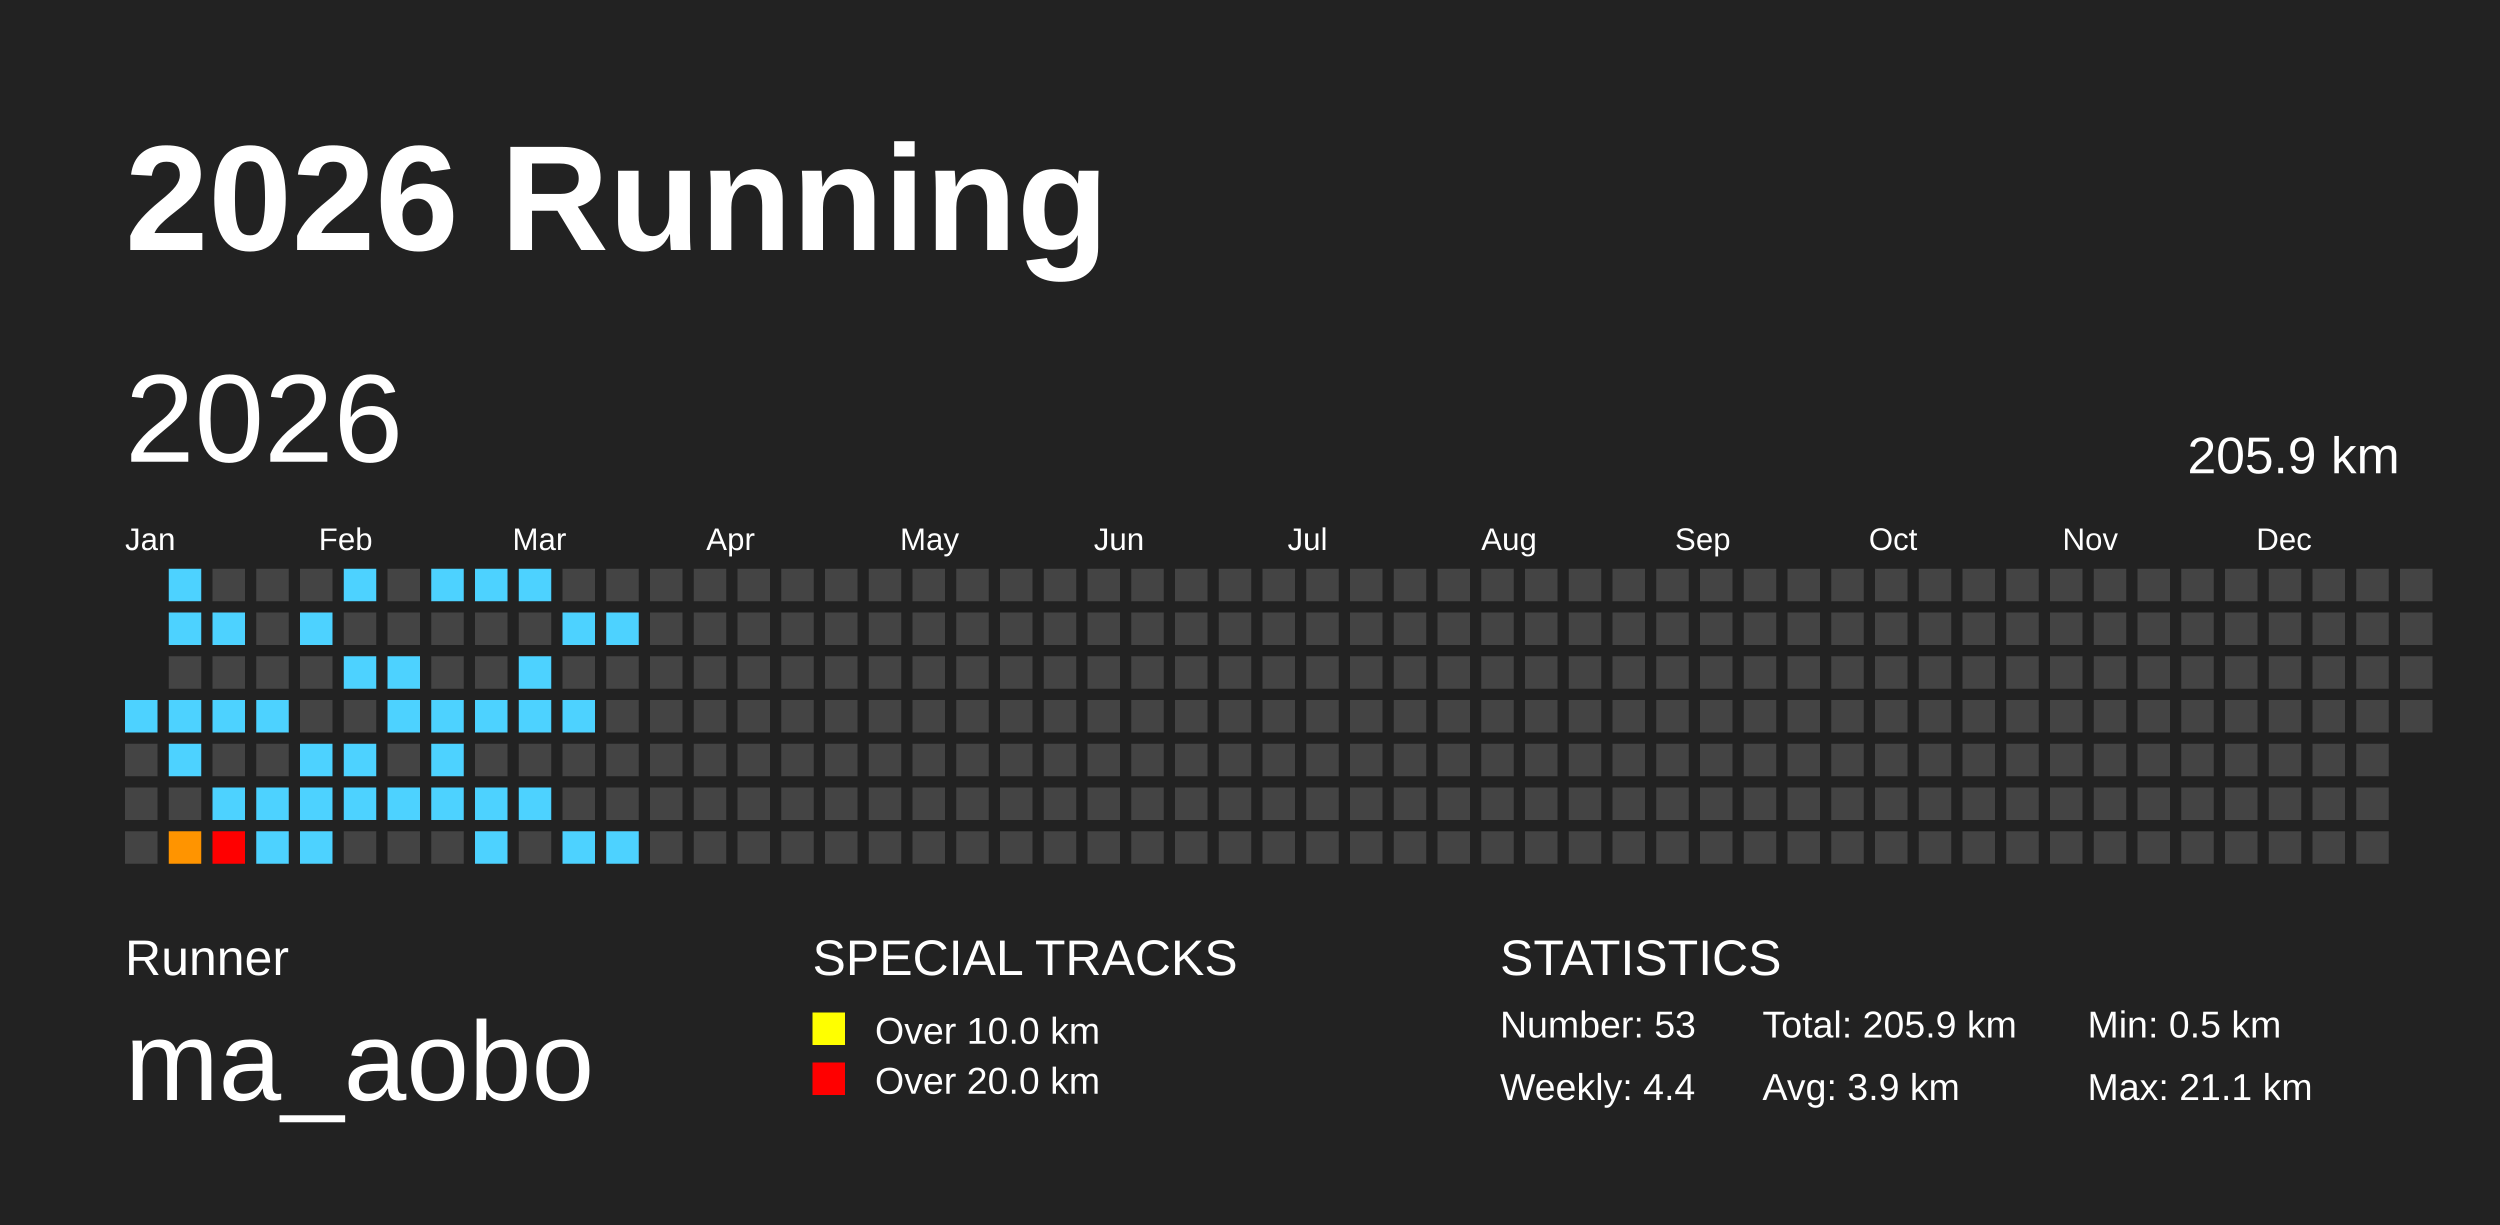
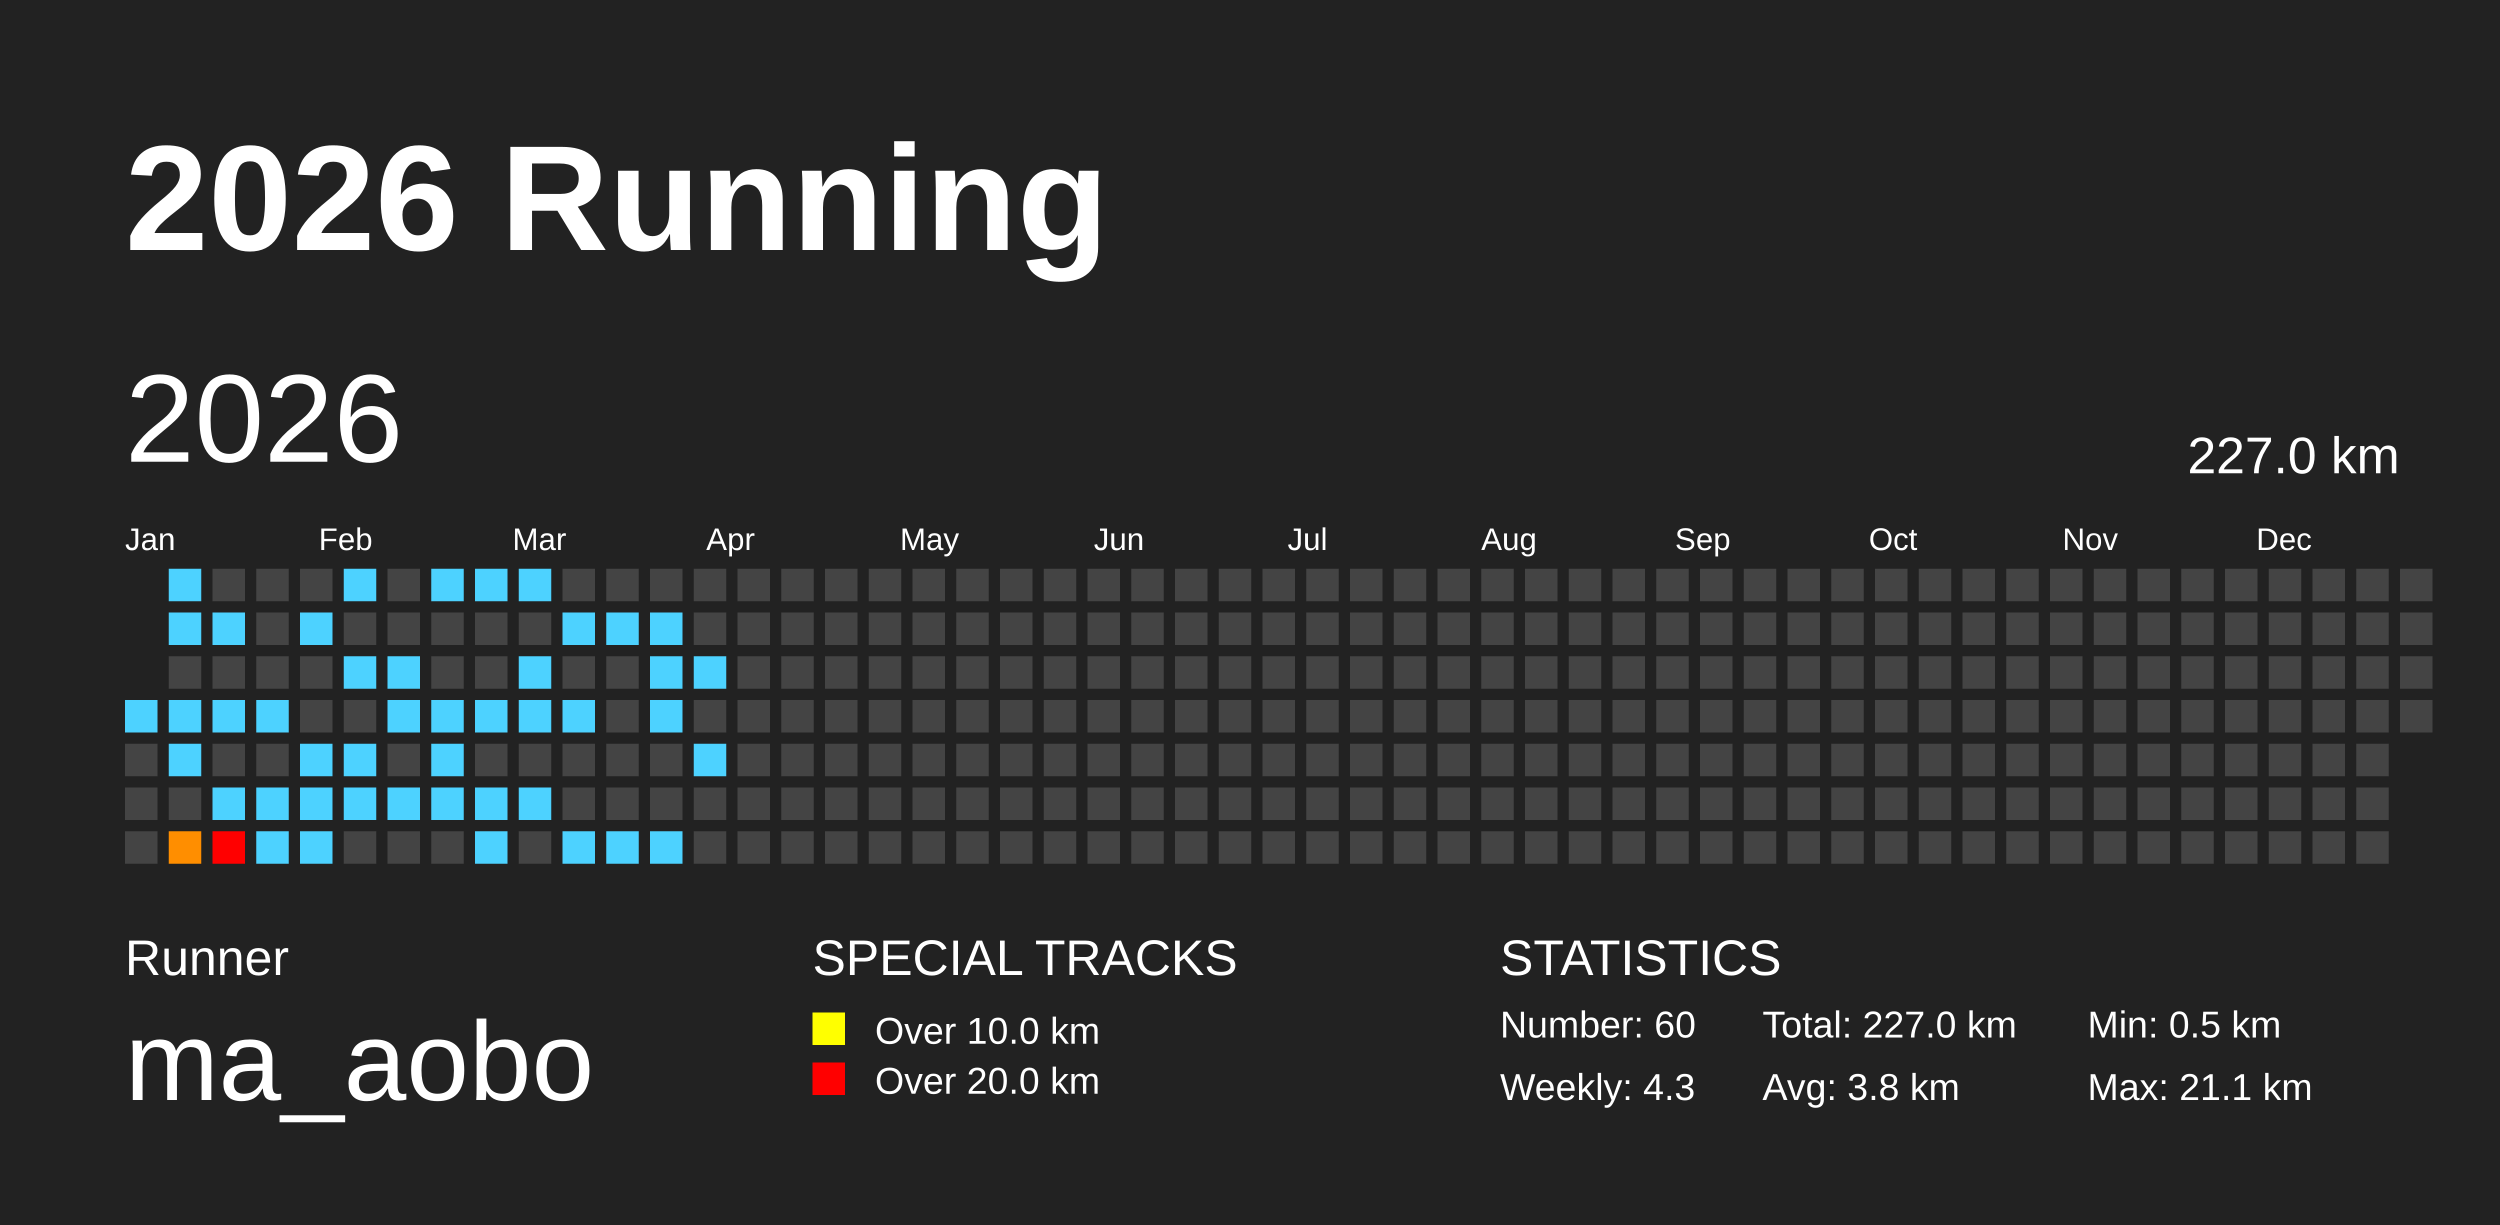
<svg xmlns="http://www.w3.org/2000/svg" baseProfile="full" height="98mm" version="1.1" viewBox="0,0,200,98" width="200mm">
  <defs />
  <rect fill="#222222" height="98" width="200" x="0" y="0" />
  <text fill="#FFFFFF" style="font-size:12px; font-family:Arial; font-weight:bold;" x="10" y="20">2026 Running</text>
  <text fill="#FFFFFF" style="font-size:4px; font-family:Arial" x="10" y="78">Runner</text>
  <text fill="#FFFFFF" style="font-size:9px; font-family:Arial" x="10" y="88">ma_aobo</text>
  <text fill="#FFFFFF" style="font-size:4px; font-family:Arial" x="65" y="78">SPECIAL TRACKS</text>
  <rect fill="yellow" height="2.6" width="2.6" x="65" y="81" />
  <text fill="#FFFFFF" style="font-size:3px; font-family:Arial" x="70" y="83.5">Over 10.0 km</text>
  <rect fill="red" height="2.6" width="2.6" x="65" y="85" />
  <text fill="#FFFFFF" style="font-size:3px; font-family:Arial" x="70" y="87.5">Over 20.0 km</text>
  <text fill="#FFFFFF" style="font-size:4px; font-family:Arial" x="120" y="78">STATISTICS</text>
-   <text fill="#FFFFFF" style="font-size:3px; font-family:Arial" x="120" y="83">Number: 53</text>
-   <text fill="#FFFFFF" style="font-size:3px; font-family:Arial" x="120" y="88">Weekly: 4.4</text>
-   <text fill="#FFFFFF" style="font-size:3px; font-family:Arial" x="141" y="83">Total: 205.9 km</text>
-   <text fill="#FFFFFF" style="font-size:3px; font-family:Arial" x="141" y="88">Avg: 3.9 km</text>
+   <text fill="#FFFFFF" style="font-size:3px; font-family:Arial" x="120" y="83">Number: 60</text>
+   <text fill="#FFFFFF" style="font-size:3px; font-family:Arial" x="120" y="88">Weekly: 4.3</text>
+   <text fill="#FFFFFF" style="font-size:3px; font-family:Arial" x="141" y="83">Total: 227.0 km</text>
+   <text fill="#FFFFFF" style="font-size:3px; font-family:Arial" x="141" y="88">Avg: 3.8 km</text>
  <text fill="#FFFFFF" style="font-size:3px; font-family:Arial" x="167" y="83">Min: 0.5 km</text>
  <text fill="#FFFFFF" style="font-size:3px; font-family:Arial" x="167" y="88">Max: 21.1 km</text>
  <text dominant-baseline="hanging" fill="#FFFFFF" style="font-size:10.0px; font-family:Arial;" x="10" y="30">2026</text>
-   <text dominant-baseline="hanging" fill="#FFFFFF" style="font-size:4.125px; font-family:Arial;" x="175" y="35">205.9 km</text>
+   <text dominant-baseline="hanging" fill="#FFFFFF" style="font-size:4.125px; font-family:Arial;" x="175" y="35">227.0 km</text>
  <text fill="#FFFFFF" style="font-size:2.5px; font-family:Arial" x="10.0" y="44">Jan</text>
  <text fill="#FFFFFF" style="font-size:2.5px; font-family:Arial" x="25.5" y="44">Feb</text>
  <text fill="#FFFFFF" style="font-size:2.5px; font-family:Arial" x="41.0" y="44">Mar</text>
  <text fill="#FFFFFF" style="font-size:2.5px; font-family:Arial" x="56.5" y="44">Apr</text>
  <text fill="#FFFFFF" style="font-size:2.5px; font-family:Arial" x="72.0" y="44">May</text>
  <text fill="#FFFFFF" style="font-size:2.5px; font-family:Arial" x="87.5" y="44">Jun</text>
  <text fill="#FFFFFF" style="font-size:2.5px; font-family:Arial" x="103.0" y="44">Jul</text>
  <text fill="#FFFFFF" style="font-size:2.5px; font-family:Arial" x="118.5" y="44">Aug</text>
  <text fill="#FFFFFF" style="font-size:2.5px; font-family:Arial" x="134.0" y="44">Sep</text>
  <text fill="#FFFFFF" style="font-size:2.5px; font-family:Arial" x="149.5" y="44">Oct</text>
  <text fill="#FFFFFF" style="font-size:2.5px; font-family:Arial" x="165.0" y="44">Nov</text>
  <text fill="#FFFFFF" style="font-size:2.5px; font-family:Arial" x="180.5" y="44">Dec</text>
  <rect fill="#4dd2ff" height="2.6" width="2.6" x="10.0" y="56.0" />
  <rect fill="#444444" height="2.6" width="2.6" x="10.0" y="59.5" />
  <rect fill="#444444" height="2.6" width="2.6" x="10.0" y="63.0" />
  <rect fill="#444444" height="2.6" width="2.6" x="10.0" y="66.5" />
  <rect fill="#4dd2ff" height="2.6" width="2.6" x="13.5" y="45.5" />
  <rect fill="#4dd2ff" height="2.6" width="2.6" x="13.5" y="49.0" />
  <rect fill="#444444" height="2.6" width="2.6" x="13.5" y="52.5" />
  <rect fill="#4dd2ff" height="2.6" width="2.6" x="13.5" y="56.0" />
  <rect fill="#4dd2ff" height="2.6" width="2.6" x="13.5" y="59.5" />
  <rect fill="#444444" height="2.6" width="2.6" x="13.5" y="63.0" />
-   <rect fill="#ff9400" height="2.6" width="2.6" x="13.5" y="66.5" />
+   <rect fill="#ff8e00" height="2.6" width="2.6" x="13.5" y="66.5" />
  <rect fill="#444444" height="2.6" width="2.6" x="17.0" y="45.5" />
  <rect fill="#4dd2ff" height="2.6" width="2.6" x="17.0" y="49.0" />
  <rect fill="#444444" height="2.6" width="2.6" x="17.0" y="52.5" />
  <rect fill="#4dd2ff" height="2.6" width="2.6" x="17.0" y="56.0" />
  <rect fill="#444444" height="2.6" width="2.6" x="17.0" y="59.5" />
  <rect fill="#4dd2ff" height="2.6" width="2.6" x="17.0" y="63.0" />
  <rect fill="red" height="2.6" width="2.6" x="17.0" y="66.5" />
  <rect fill="#444444" height="2.6" width="2.6" x="20.5" y="45.5" />
  <rect fill="#444444" height="2.6" width="2.6" x="20.5" y="49.0" />
  <rect fill="#444444" height="2.6" width="2.6" x="20.5" y="52.5" />
  <rect fill="#4dd2ff" height="2.6" width="2.6" x="20.5" y="56.0" />
  <rect fill="#444444" height="2.6" width="2.6" x="20.5" y="59.5" />
  <rect fill="#4dd2ff" height="2.6" width="2.6" x="20.5" y="63.0" />
  <rect fill="#4dd2ff" height="2.6" width="2.6" x="20.5" y="66.5" />
  <rect fill="#444444" height="2.6" width="2.6" x="24.0" y="45.5" />
  <rect fill="#4dd2ff" height="2.6" width="2.6" x="24.0" y="49.0" />
  <rect fill="#444444" height="2.6" width="2.6" x="24.0" y="52.5" />
  <rect fill="#444444" height="2.6" width="2.6" x="24.0" y="56.0" />
  <rect fill="#4dd2ff" height="2.6" width="2.6" x="24.0" y="59.5" />
  <rect fill="#4dd2ff" height="2.6" width="2.6" x="24.0" y="63.0" />
  <rect fill="#4dd2ff" height="2.6" width="2.6" x="24.0" y="66.5" />
  <rect fill="#4dd2ff" height="2.6" width="2.6" x="27.5" y="45.5" />
  <rect fill="#444444" height="2.6" width="2.6" x="27.5" y="49.0" />
  <rect fill="#4dd2ff" height="2.6" width="2.6" x="27.5" y="52.5" />
  <rect fill="#444444" height="2.6" width="2.6" x="27.5" y="56.0" />
  <rect fill="#4dd2ff" height="2.6" width="2.6" x="27.5" y="59.5" />
  <rect fill="#4dd2ff" height="2.6" width="2.6" x="27.5" y="63.0" />
  <rect fill="#444444" height="2.6" width="2.6" x="27.5" y="66.5" />
  <rect fill="#444444" height="2.6" width="2.6" x="31.0" y="45.5" />
  <rect fill="#444444" height="2.6" width="2.6" x="31.0" y="49.0" />
  <rect fill="#4dd2ff" height="2.6" width="2.6" x="31.0" y="52.5" />
  <rect fill="#4dd2ff" height="2.6" width="2.6" x="31.0" y="56.0" />
  <rect fill="#444444" height="2.6" width="2.6" x="31.0" y="59.5" />
  <rect fill="#4dd2ff" height="2.6" width="2.6" x="31.0" y="63.0" />
  <rect fill="#444444" height="2.6" width="2.6" x="31.0" y="66.5" />
  <rect fill="#4dd2ff" height="2.6" width="2.6" x="34.5" y="45.5" />
  <rect fill="#444444" height="2.6" width="2.6" x="34.5" y="49.0" />
  <rect fill="#444444" height="2.6" width="2.6" x="34.5" y="52.5" />
  <rect fill="#4dd2ff" height="2.6" width="2.6" x="34.5" y="56.0" />
  <rect fill="#4dd2ff" height="2.6" width="2.6" x="34.5" y="59.5" />
  <rect fill="#4dd2ff" height="2.6" width="2.6" x="34.5" y="63.0" />
  <rect fill="#444444" height="2.6" width="2.6" x="34.5" y="66.5" />
  <rect fill="#4dd2ff" height="2.6" width="2.6" x="38.0" y="45.5" />
  <rect fill="#444444" height="2.6" width="2.6" x="38.0" y="49.0" />
  <rect fill="#444444" height="2.6" width="2.6" x="38.0" y="52.5" />
  <rect fill="#4dd2ff" height="2.6" width="2.6" x="38.0" y="56.0" />
  <rect fill="#444444" height="2.6" width="2.6" x="38.0" y="59.5" />
  <rect fill="#4dd2ff" height="2.6" width="2.6" x="38.0" y="63.0" />
  <rect fill="#4dd2ff" height="2.6" width="2.6" x="38.0" y="66.5" />
  <rect fill="#4dd2ff" height="2.6" width="2.6" x="41.5" y="45.5" />
  <rect fill="#444444" height="2.6" width="2.6" x="41.5" y="49.0" />
  <rect fill="#4dd2ff" height="2.6" width="2.6" x="41.5" y="52.5" />
  <rect fill="#4dd2ff" height="2.6" width="2.6" x="41.5" y="56.0" />
  <rect fill="#444444" height="2.6" width="2.6" x="41.5" y="59.5" />
  <rect fill="#4dd2ff" height="2.6" width="2.6" x="41.5" y="63.0" />
  <rect fill="#444444" height="2.6" width="2.6" x="41.5" y="66.5" />
  <rect fill="#444444" height="2.6" width="2.6" x="45.0" y="45.5" />
  <rect fill="#4dd2ff" height="2.6" width="2.6" x="45.0" y="49.0" />
  <rect fill="#444444" height="2.6" width="2.6" x="45.0" y="52.5" />
  <rect fill="#4dd2ff" height="2.6" width="2.6" x="45.0" y="56.0" />
  <rect fill="#444444" height="2.6" width="2.6" x="45.0" y="59.5" />
  <rect fill="#444444" height="2.6" width="2.6" x="45.0" y="63.0" />
  <rect fill="#4dd2ff" height="2.6" width="2.6" x="45.0" y="66.5" />
  <rect fill="#444444" height="2.6" width="2.6" x="48.5" y="45.5" />
  <rect fill="#4dd2ff" height="2.6" width="2.6" x="48.5" y="49.0" />
  <rect fill="#444444" height="2.6" width="2.6" x="48.5" y="52.5" />
  <rect fill="#444444" height="2.6" width="2.6" x="48.5" y="56.0" />
  <rect fill="#444444" height="2.6" width="2.6" x="48.5" y="59.5" />
  <rect fill="#444444" height="2.6" width="2.6" x="48.5" y="63.0" />
  <rect fill="#4dd2ff" height="2.6" width="2.6" x="48.5" y="66.5" />
  <rect fill="#444444" height="2.6" width="2.6" x="52.0" y="45.5" />
-   <rect fill="#444444" height="2.6" width="2.6" x="52.0" y="49.0" />
-   <rect fill="#444444" height="2.6" width="2.6" x="52.0" y="52.5" />
-   <rect fill="#444444" height="2.6" width="2.6" x="52.0" y="56.0" />
+   <rect fill="#4dd2ff" height="2.6" width="2.6" x="52.0" y="49.0" />
+   <rect fill="#4dd2ff" height="2.6" width="2.6" x="52.0" y="52.5" />
+   <rect fill="#4dd2ff" height="2.6" width="2.6" x="52.0" y="56.0" />
  <rect fill="#444444" height="2.6" width="2.6" x="52.0" y="59.5" />
  <rect fill="#444444" height="2.6" width="2.6" x="52.0" y="63.0" />
-   <rect fill="#444444" height="2.6" width="2.6" x="52.0" y="66.5" />
+   <rect fill="#4dd2ff" height="2.6" width="2.6" x="52.0" y="66.5" />
  <rect fill="#444444" height="2.6" width="2.6" x="55.5" y="45.5" />
  <rect fill="#444444" height="2.6" width="2.6" x="55.5" y="49.0" />
-   <rect fill="#444444" height="2.6" width="2.6" x="55.5" y="52.5" />
+   <rect fill="#4dd2ff" height="2.6" width="2.6" x="55.5" y="52.5" />
  <rect fill="#444444" height="2.6" width="2.6" x="55.5" y="56.0" />
-   <rect fill="#444444" height="2.6" width="2.6" x="55.5" y="59.5" />
+   <rect fill="#4dd2ff" height="2.6" width="2.6" x="55.5" y="59.5" />
  <rect fill="#444444" height="2.6" width="2.6" x="55.5" y="63.0" />
  <rect fill="#444444" height="2.6" width="2.6" x="55.5" y="66.5" />
  <rect fill="#444444" height="2.6" width="2.6" x="59.0" y="45.5" />
  <rect fill="#444444" height="2.6" width="2.6" x="59.0" y="49.0" />
  <rect fill="#444444" height="2.6" width="2.6" x="59.0" y="52.5" />
  <rect fill="#444444" height="2.6" width="2.6" x="59.0" y="56.0" />
  <rect fill="#444444" height="2.6" width="2.6" x="59.0" y="59.5" />
  <rect fill="#444444" height="2.6" width="2.6" x="59.0" y="63.0" />
  <rect fill="#444444" height="2.6" width="2.6" x="59.0" y="66.5" />
  <rect fill="#444444" height="2.6" width="2.6" x="62.5" y="45.5" />
  <rect fill="#444444" height="2.6" width="2.6" x="62.5" y="49.0" />
  <rect fill="#444444" height="2.6" width="2.6" x="62.5" y="52.5" />
  <rect fill="#444444" height="2.6" width="2.6" x="62.5" y="56.0" />
  <rect fill="#444444" height="2.6" width="2.6" x="62.5" y="59.5" />
  <rect fill="#444444" height="2.6" width="2.6" x="62.5" y="63.0" />
  <rect fill="#444444" height="2.6" width="2.6" x="62.5" y="66.5" />
  <rect fill="#444444" height="2.6" width="2.6" x="66.0" y="45.5" />
  <rect fill="#444444" height="2.6" width="2.6" x="66.0" y="49.0" />
  <rect fill="#444444" height="2.6" width="2.6" x="66.0" y="52.5" />
  <rect fill="#444444" height="2.6" width="2.6" x="66.0" y="56.0" />
  <rect fill="#444444" height="2.6" width="2.6" x="66.0" y="59.5" />
  <rect fill="#444444" height="2.6" width="2.6" x="66.0" y="63.0" />
  <rect fill="#444444" height="2.6" width="2.6" x="66.0" y="66.5" />
  <rect fill="#444444" height="2.6" width="2.6" x="69.5" y="45.5" />
  <rect fill="#444444" height="2.6" width="2.6" x="69.5" y="49.0" />
  <rect fill="#444444" height="2.6" width="2.6" x="69.5" y="52.5" />
  <rect fill="#444444" height="2.6" width="2.6" x="69.5" y="56.0" />
  <rect fill="#444444" height="2.6" width="2.6" x="69.5" y="59.5" />
  <rect fill="#444444" height="2.6" width="2.6" x="69.5" y="63.0" />
  <rect fill="#444444" height="2.6" width="2.6" x="69.5" y="66.5" />
  <rect fill="#444444" height="2.6" width="2.6" x="73.0" y="45.5" />
  <rect fill="#444444" height="2.6" width="2.6" x="73.0" y="49.0" />
  <rect fill="#444444" height="2.6" width="2.6" x="73.0" y="52.5" />
  <rect fill="#444444" height="2.6" width="2.6" x="73.0" y="56.0" />
  <rect fill="#444444" height="2.6" width="2.6" x="73.0" y="59.5" />
  <rect fill="#444444" height="2.6" width="2.6" x="73.0" y="63.0" />
  <rect fill="#444444" height="2.6" width="2.6" x="73.0" y="66.5" />
  <rect fill="#444444" height="2.6" width="2.6" x="76.5" y="45.5" />
  <rect fill="#444444" height="2.6" width="2.6" x="76.5" y="49.0" />
  <rect fill="#444444" height="2.6" width="2.6" x="76.5" y="52.5" />
  <rect fill="#444444" height="2.6" width="2.6" x="76.5" y="56.0" />
  <rect fill="#444444" height="2.6" width="2.6" x="76.5" y="59.5" />
  <rect fill="#444444" height="2.6" width="2.6" x="76.5" y="63.0" />
  <rect fill="#444444" height="2.6" width="2.6" x="76.5" y="66.5" />
  <rect fill="#444444" height="2.6" width="2.6" x="80.0" y="45.5" />
  <rect fill="#444444" height="2.6" width="2.6" x="80.0" y="49.0" />
  <rect fill="#444444" height="2.6" width="2.6" x="80.0" y="52.5" />
  <rect fill="#444444" height="2.6" width="2.6" x="80.0" y="56.0" />
  <rect fill="#444444" height="2.6" width="2.6" x="80.0" y="59.5" />
  <rect fill="#444444" height="2.6" width="2.6" x="80.0" y="63.0" />
  <rect fill="#444444" height="2.6" width="2.6" x="80.0" y="66.5" />
  <rect fill="#444444" height="2.6" width="2.6" x="83.5" y="45.5" />
  <rect fill="#444444" height="2.6" width="2.6" x="83.5" y="49.0" />
  <rect fill="#444444" height="2.6" width="2.6" x="83.5" y="52.5" />
  <rect fill="#444444" height="2.6" width="2.6" x="83.5" y="56.0" />
  <rect fill="#444444" height="2.6" width="2.6" x="83.5" y="59.5" />
  <rect fill="#444444" height="2.6" width="2.6" x="83.5" y="63.0" />
  <rect fill="#444444" height="2.6" width="2.6" x="83.5" y="66.5" />
  <rect fill="#444444" height="2.6" width="2.6" x="87.0" y="45.5" />
  <rect fill="#444444" height="2.6" width="2.6" x="87.0" y="49.0" />
  <rect fill="#444444" height="2.6" width="2.6" x="87.0" y="52.5" />
  <rect fill="#444444" height="2.6" width="2.6" x="87.0" y="56.0" />
  <rect fill="#444444" height="2.6" width="2.6" x="87.0" y="59.5" />
  <rect fill="#444444" height="2.6" width="2.6" x="87.0" y="63.0" />
  <rect fill="#444444" height="2.6" width="2.6" x="87.0" y="66.5" />
  <rect fill="#444444" height="2.6" width="2.6" x="90.5" y="45.5" />
  <rect fill="#444444" height="2.6" width="2.6" x="90.5" y="49.0" />
  <rect fill="#444444" height="2.6" width="2.6" x="90.5" y="52.5" />
  <rect fill="#444444" height="2.6" width="2.6" x="90.5" y="56.0" />
  <rect fill="#444444" height="2.6" width="2.6" x="90.5" y="59.5" />
  <rect fill="#444444" height="2.6" width="2.6" x="90.5" y="63.0" />
  <rect fill="#444444" height="2.6" width="2.6" x="90.5" y="66.5" />
  <rect fill="#444444" height="2.6" width="2.6" x="94.0" y="45.5" />
  <rect fill="#444444" height="2.6" width="2.6" x="94.0" y="49.0" />
  <rect fill="#444444" height="2.6" width="2.6" x="94.0" y="52.5" />
  <rect fill="#444444" height="2.6" width="2.6" x="94.0" y="56.0" />
  <rect fill="#444444" height="2.6" width="2.6" x="94.0" y="59.5" />
  <rect fill="#444444" height="2.6" width="2.6" x="94.0" y="63.0" />
  <rect fill="#444444" height="2.6" width="2.6" x="94.0" y="66.5" />
  <rect fill="#444444" height="2.6" width="2.6" x="97.5" y="45.5" />
  <rect fill="#444444" height="2.6" width="2.6" x="97.5" y="49.0" />
  <rect fill="#444444" height="2.6" width="2.6" x="97.5" y="52.5" />
  <rect fill="#444444" height="2.6" width="2.6" x="97.5" y="56.0" />
  <rect fill="#444444" height="2.6" width="2.6" x="97.5" y="59.5" />
  <rect fill="#444444" height="2.6" width="2.6" x="97.5" y="63.0" />
  <rect fill="#444444" height="2.6" width="2.6" x="97.5" y="66.5" />
  <rect fill="#444444" height="2.6" width="2.6" x="101.0" y="45.5" />
  <rect fill="#444444" height="2.6" width="2.6" x="101.0" y="49.0" />
  <rect fill="#444444" height="2.6" width="2.6" x="101.0" y="52.5" />
  <rect fill="#444444" height="2.6" width="2.6" x="101.0" y="56.0" />
  <rect fill="#444444" height="2.6" width="2.6" x="101.0" y="59.5" />
  <rect fill="#444444" height="2.6" width="2.6" x="101.0" y="63.0" />
  <rect fill="#444444" height="2.6" width="2.6" x="101.0" y="66.5" />
  <rect fill="#444444" height="2.6" width="2.6" x="104.5" y="45.5" />
  <rect fill="#444444" height="2.6" width="2.6" x="104.5" y="49.0" />
  <rect fill="#444444" height="2.6" width="2.6" x="104.5" y="52.5" />
  <rect fill="#444444" height="2.6" width="2.6" x="104.5" y="56.0" />
  <rect fill="#444444" height="2.6" width="2.6" x="104.5" y="59.5" />
  <rect fill="#444444" height="2.6" width="2.6" x="104.5" y="63.0" />
  <rect fill="#444444" height="2.6" width="2.6" x="104.5" y="66.5" />
  <rect fill="#444444" height="2.6" width="2.6" x="108.0" y="45.5" />
  <rect fill="#444444" height="2.6" width="2.6" x="108.0" y="49.0" />
  <rect fill="#444444" height="2.6" width="2.6" x="108.0" y="52.5" />
  <rect fill="#444444" height="2.6" width="2.6" x="108.0" y="56.0" />
  <rect fill="#444444" height="2.6" width="2.6" x="108.0" y="59.5" />
  <rect fill="#444444" height="2.6" width="2.6" x="108.0" y="63.0" />
  <rect fill="#444444" height="2.6" width="2.6" x="108.0" y="66.5" />
  <rect fill="#444444" height="2.6" width="2.6" x="111.5" y="45.5" />
  <rect fill="#444444" height="2.6" width="2.6" x="111.5" y="49.0" />
  <rect fill="#444444" height="2.6" width="2.6" x="111.5" y="52.5" />
  <rect fill="#444444" height="2.6" width="2.6" x="111.5" y="56.0" />
  <rect fill="#444444" height="2.6" width="2.6" x="111.5" y="59.5" />
  <rect fill="#444444" height="2.6" width="2.6" x="111.5" y="63.0" />
  <rect fill="#444444" height="2.6" width="2.6" x="111.5" y="66.5" />
  <rect fill="#444444" height="2.6" width="2.6" x="115.0" y="45.5" />
  <rect fill="#444444" height="2.6" width="2.6" x="115.0" y="49.0" />
  <rect fill="#444444" height="2.6" width="2.6" x="115.0" y="52.5" />
  <rect fill="#444444" height="2.6" width="2.6" x="115.0" y="56.0" />
  <rect fill="#444444" height="2.6" width="2.6" x="115.0" y="59.5" />
  <rect fill="#444444" height="2.6" width="2.6" x="115.0" y="63.0" />
  <rect fill="#444444" height="2.6" width="2.6" x="115.0" y="66.5" />
  <rect fill="#444444" height="2.6" width="2.6" x="118.5" y="45.5" />
  <rect fill="#444444" height="2.6" width="2.6" x="118.5" y="49.0" />
  <rect fill="#444444" height="2.6" width="2.6" x="118.5" y="52.5" />
  <rect fill="#444444" height="2.6" width="2.6" x="118.5" y="56.0" />
  <rect fill="#444444" height="2.6" width="2.6" x="118.5" y="59.5" />
  <rect fill="#444444" height="2.6" width="2.6" x="118.5" y="63.0" />
  <rect fill="#444444" height="2.6" width="2.6" x="118.5" y="66.5" />
  <rect fill="#444444" height="2.6" width="2.6" x="122.0" y="45.5" />
  <rect fill="#444444" height="2.6" width="2.6" x="122.0" y="49.0" />
  <rect fill="#444444" height="2.6" width="2.6" x="122.0" y="52.5" />
  <rect fill="#444444" height="2.6" width="2.6" x="122.0" y="56.0" />
  <rect fill="#444444" height="2.6" width="2.6" x="122.0" y="59.5" />
  <rect fill="#444444" height="2.6" width="2.6" x="122.0" y="63.0" />
  <rect fill="#444444" height="2.6" width="2.6" x="122.0" y="66.5" />
  <rect fill="#444444" height="2.6" width="2.6" x="125.5" y="45.5" />
  <rect fill="#444444" height="2.6" width="2.6" x="125.5" y="49.0" />
  <rect fill="#444444" height="2.6" width="2.6" x="125.5" y="52.5" />
  <rect fill="#444444" height="2.6" width="2.6" x="125.5" y="56.0" />
  <rect fill="#444444" height="2.6" width="2.6" x="125.5" y="59.5" />
  <rect fill="#444444" height="2.6" width="2.6" x="125.5" y="63.0" />
  <rect fill="#444444" height="2.6" width="2.6" x="125.5" y="66.5" />
  <rect fill="#444444" height="2.6" width="2.6" x="129.0" y="45.5" />
  <rect fill="#444444" height="2.6" width="2.6" x="129.0" y="49.0" />
  <rect fill="#444444" height="2.6" width="2.6" x="129.0" y="52.5" />
  <rect fill="#444444" height="2.6" width="2.6" x="129.0" y="56.0" />
  <rect fill="#444444" height="2.6" width="2.6" x="129.0" y="59.5" />
  <rect fill="#444444" height="2.6" width="2.6" x="129.0" y="63.0" />
  <rect fill="#444444" height="2.6" width="2.6" x="129.0" y="66.5" />
  <rect fill="#444444" height="2.6" width="2.6" x="132.5" y="45.5" />
  <rect fill="#444444" height="2.6" width="2.6" x="132.5" y="49.0" />
  <rect fill="#444444" height="2.6" width="2.6" x="132.5" y="52.5" />
  <rect fill="#444444" height="2.6" width="2.6" x="132.5" y="56.0" />
  <rect fill="#444444" height="2.6" width="2.6" x="132.5" y="59.5" />
  <rect fill="#444444" height="2.6" width="2.6" x="132.5" y="63.0" />
  <rect fill="#444444" height="2.6" width="2.6" x="132.5" y="66.5" />
  <rect fill="#444444" height="2.6" width="2.6" x="136.0" y="45.5" />
  <rect fill="#444444" height="2.6" width="2.6" x="136.0" y="49.0" />
  <rect fill="#444444" height="2.6" width="2.6" x="136.0" y="52.5" />
  <rect fill="#444444" height="2.6" width="2.6" x="136.0" y="56.0" />
  <rect fill="#444444" height="2.6" width="2.6" x="136.0" y="59.5" />
  <rect fill="#444444" height="2.6" width="2.6" x="136.0" y="63.0" />
  <rect fill="#444444" height="2.6" width="2.6" x="136.0" y="66.5" />
  <rect fill="#444444" height="2.6" width="2.6" x="139.5" y="45.5" />
  <rect fill="#444444" height="2.6" width="2.6" x="139.5" y="49.0" />
  <rect fill="#444444" height="2.6" width="2.6" x="139.5" y="52.5" />
  <rect fill="#444444" height="2.6" width="2.6" x="139.5" y="56.0" />
  <rect fill="#444444" height="2.6" width="2.6" x="139.5" y="59.5" />
  <rect fill="#444444" height="2.6" width="2.6" x="139.5" y="63.0" />
  <rect fill="#444444" height="2.6" width="2.6" x="139.5" y="66.5" />
  <rect fill="#444444" height="2.6" width="2.6" x="143.0" y="45.5" />
  <rect fill="#444444" height="2.6" width="2.6" x="143.0" y="49.0" />
  <rect fill="#444444" height="2.6" width="2.6" x="143.0" y="52.5" />
  <rect fill="#444444" height="2.6" width="2.6" x="143.0" y="56.0" />
  <rect fill="#444444" height="2.6" width="2.6" x="143.0" y="59.5" />
  <rect fill="#444444" height="2.6" width="2.6" x="143.0" y="63.0" />
  <rect fill="#444444" height="2.6" width="2.6" x="143.0" y="66.5" />
  <rect fill="#444444" height="2.6" width="2.6" x="146.5" y="45.5" />
  <rect fill="#444444" height="2.6" width="2.6" x="146.5" y="49.0" />
  <rect fill="#444444" height="2.6" width="2.6" x="146.5" y="52.5" />
  <rect fill="#444444" height="2.6" width="2.6" x="146.5" y="56.0" />
  <rect fill="#444444" height="2.6" width="2.6" x="146.5" y="59.5" />
  <rect fill="#444444" height="2.6" width="2.6" x="146.5" y="63.0" />
  <rect fill="#444444" height="2.6" width="2.6" x="146.5" y="66.5" />
  <rect fill="#444444" height="2.6" width="2.6" x="150.0" y="45.5" />
  <rect fill="#444444" height="2.6" width="2.6" x="150.0" y="49.0" />
  <rect fill="#444444" height="2.6" width="2.6" x="150.0" y="52.5" />
  <rect fill="#444444" height="2.6" width="2.6" x="150.0" y="56.0" />
  <rect fill="#444444" height="2.6" width="2.6" x="150.0" y="59.5" />
  <rect fill="#444444" height="2.6" width="2.6" x="150.0" y="63.0" />
  <rect fill="#444444" height="2.6" width="2.6" x="150.0" y="66.5" />
  <rect fill="#444444" height="2.6" width="2.6" x="153.5" y="45.5" />
  <rect fill="#444444" height="2.6" width="2.6" x="153.5" y="49.0" />
  <rect fill="#444444" height="2.6" width="2.6" x="153.5" y="52.5" />
  <rect fill="#444444" height="2.6" width="2.6" x="153.5" y="56.0" />
  <rect fill="#444444" height="2.6" width="2.6" x="153.5" y="59.5" />
  <rect fill="#444444" height="2.6" width="2.6" x="153.5" y="63.0" />
  <rect fill="#444444" height="2.6" width="2.6" x="153.5" y="66.5" />
  <rect fill="#444444" height="2.6" width="2.6" x="157.0" y="45.5" />
  <rect fill="#444444" height="2.6" width="2.6" x="157.0" y="49.0" />
  <rect fill="#444444" height="2.6" width="2.6" x="157.0" y="52.5" />
  <rect fill="#444444" height="2.6" width="2.6" x="157.0" y="56.0" />
  <rect fill="#444444" height="2.6" width="2.6" x="157.0" y="59.5" />
  <rect fill="#444444" height="2.6" width="2.6" x="157.0" y="63.0" />
  <rect fill="#444444" height="2.6" width="2.6" x="157.0" y="66.5" />
  <rect fill="#444444" height="2.6" width="2.6" x="160.5" y="45.5" />
  <rect fill="#444444" height="2.6" width="2.6" x="160.5" y="49.0" />
  <rect fill="#444444" height="2.6" width="2.6" x="160.5" y="52.5" />
  <rect fill="#444444" height="2.6" width="2.6" x="160.5" y="56.0" />
  <rect fill="#444444" height="2.6" width="2.6" x="160.5" y="59.5" />
  <rect fill="#444444" height="2.6" width="2.6" x="160.5" y="63.0" />
  <rect fill="#444444" height="2.6" width="2.6" x="160.5" y="66.5" />
  <rect fill="#444444" height="2.6" width="2.6" x="164.0" y="45.5" />
  <rect fill="#444444" height="2.6" width="2.6" x="164.0" y="49.0" />
  <rect fill="#444444" height="2.6" width="2.6" x="164.0" y="52.5" />
  <rect fill="#444444" height="2.6" width="2.6" x="164.0" y="56.0" />
  <rect fill="#444444" height="2.6" width="2.6" x="164.0" y="59.5" />
  <rect fill="#444444" height="2.6" width="2.6" x="164.0" y="63.0" />
  <rect fill="#444444" height="2.6" width="2.6" x="164.0" y="66.5" />
  <rect fill="#444444" height="2.6" width="2.6" x="167.5" y="45.5" />
  <rect fill="#444444" height="2.6" width="2.6" x="167.5" y="49.0" />
  <rect fill="#444444" height="2.6" width="2.6" x="167.5" y="52.5" />
  <rect fill="#444444" height="2.6" width="2.6" x="167.5" y="56.0" />
  <rect fill="#444444" height="2.6" width="2.6" x="167.5" y="59.5" />
  <rect fill="#444444" height="2.6" width="2.6" x="167.5" y="63.0" />
  <rect fill="#444444" height="2.6" width="2.6" x="167.5" y="66.5" />
  <rect fill="#444444" height="2.6" width="2.6" x="171.0" y="45.5" />
  <rect fill="#444444" height="2.6" width="2.6" x="171.0" y="49.0" />
  <rect fill="#444444" height="2.6" width="2.6" x="171.0" y="52.5" />
  <rect fill="#444444" height="2.6" width="2.6" x="171.0" y="56.0" />
  <rect fill="#444444" height="2.6" width="2.6" x="171.0" y="59.5" />
  <rect fill="#444444" height="2.6" width="2.6" x="171.0" y="63.0" />
  <rect fill="#444444" height="2.6" width="2.6" x="171.0" y="66.5" />
  <rect fill="#444444" height="2.6" width="2.6" x="174.5" y="45.5" />
  <rect fill="#444444" height="2.6" width="2.6" x="174.5" y="49.0" />
  <rect fill="#444444" height="2.6" width="2.6" x="174.5" y="52.5" />
  <rect fill="#444444" height="2.6" width="2.6" x="174.5" y="56.0" />
  <rect fill="#444444" height="2.6" width="2.6" x="174.5" y="59.5" />
  <rect fill="#444444" height="2.6" width="2.6" x="174.5" y="63.0" />
  <rect fill="#444444" height="2.6" width="2.6" x="174.5" y="66.5" />
  <rect fill="#444444" height="2.6" width="2.6" x="178.0" y="45.5" />
  <rect fill="#444444" height="2.6" width="2.6" x="178.0" y="49.0" />
  <rect fill="#444444" height="2.6" width="2.6" x="178.0" y="52.5" />
  <rect fill="#444444" height="2.6" width="2.6" x="178.0" y="56.0" />
  <rect fill="#444444" height="2.6" width="2.6" x="178.0" y="59.5" />
  <rect fill="#444444" height="2.6" width="2.6" x="178.0" y="63.0" />
  <rect fill="#444444" height="2.6" width="2.6" x="178.0" y="66.5" />
  <rect fill="#444444" height="2.6" width="2.6" x="181.5" y="45.5" />
  <rect fill="#444444" height="2.6" width="2.6" x="181.5" y="49.0" />
  <rect fill="#444444" height="2.6" width="2.6" x="181.5" y="52.5" />
  <rect fill="#444444" height="2.6" width="2.6" x="181.5" y="56.0" />
  <rect fill="#444444" height="2.6" width="2.6" x="181.5" y="59.5" />
  <rect fill="#444444" height="2.6" width="2.6" x="181.5" y="63.0" />
  <rect fill="#444444" height="2.6" width="2.6" x="181.5" y="66.5" />
  <rect fill="#444444" height="2.6" width="2.6" x="185.0" y="45.5" />
  <rect fill="#444444" height="2.6" width="2.6" x="185.0" y="49.0" />
  <rect fill="#444444" height="2.6" width="2.6" x="185.0" y="52.5" />
  <rect fill="#444444" height="2.6" width="2.6" x="185.0" y="56.0" />
  <rect fill="#444444" height="2.6" width="2.6" x="185.0" y="59.5" />
  <rect fill="#444444" height="2.6" width="2.6" x="185.0" y="63.0" />
  <rect fill="#444444" height="2.6" width="2.6" x="185.0" y="66.5" />
  <rect fill="#444444" height="2.6" width="2.6" x="188.5" y="45.5" />
  <rect fill="#444444" height="2.6" width="2.6" x="188.5" y="49.0" />
  <rect fill="#444444" height="2.6" width="2.6" x="188.5" y="52.5" />
  <rect fill="#444444" height="2.6" width="2.6" x="188.5" y="56.0" />
  <rect fill="#444444" height="2.6" width="2.6" x="188.5" y="59.5" />
  <rect fill="#444444" height="2.6" width="2.6" x="188.5" y="63.0" />
  <rect fill="#444444" height="2.6" width="2.6" x="188.5" y="66.5" />
  <rect fill="#444444" height="2.6" width="2.6" x="192.0" y="45.5" />
  <rect fill="#444444" height="2.6" width="2.6" x="192.0" y="49.0" />
  <rect fill="#444444" height="2.6" width="2.6" x="192.0" y="52.5" />
  <rect fill="#444444" height="2.6" width="2.6" x="192.0" y="56.0" />
</svg>
